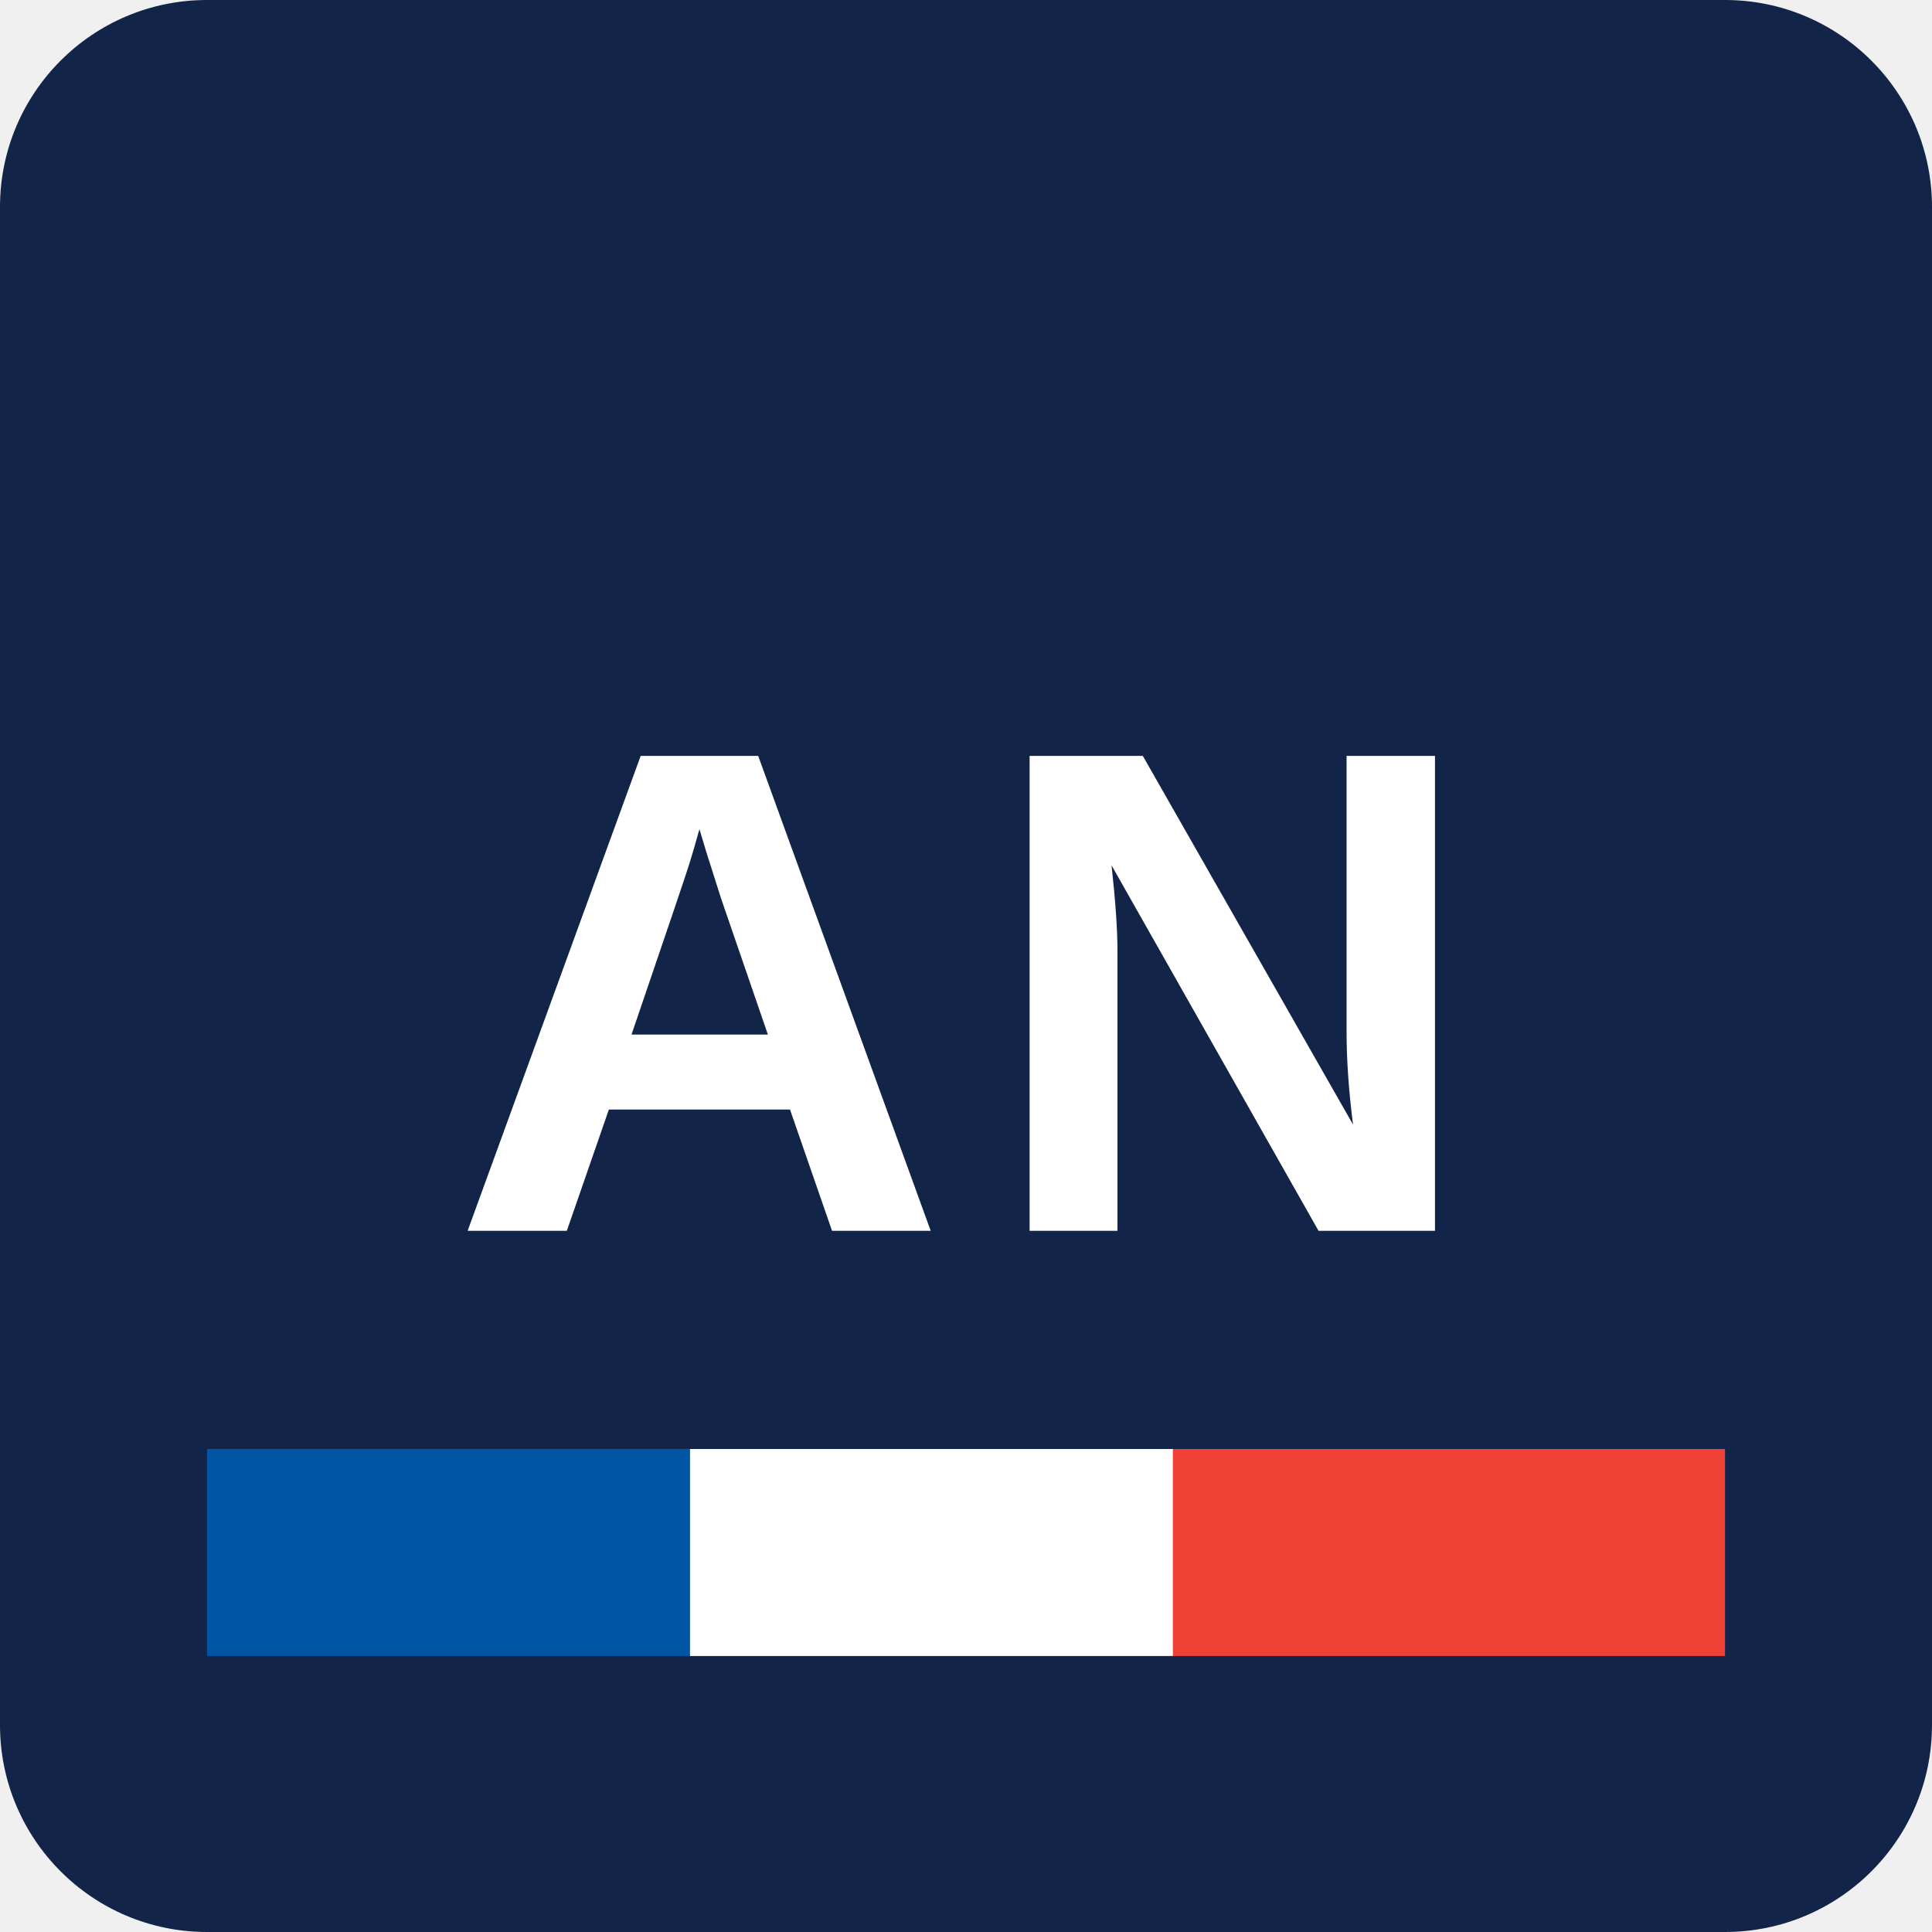
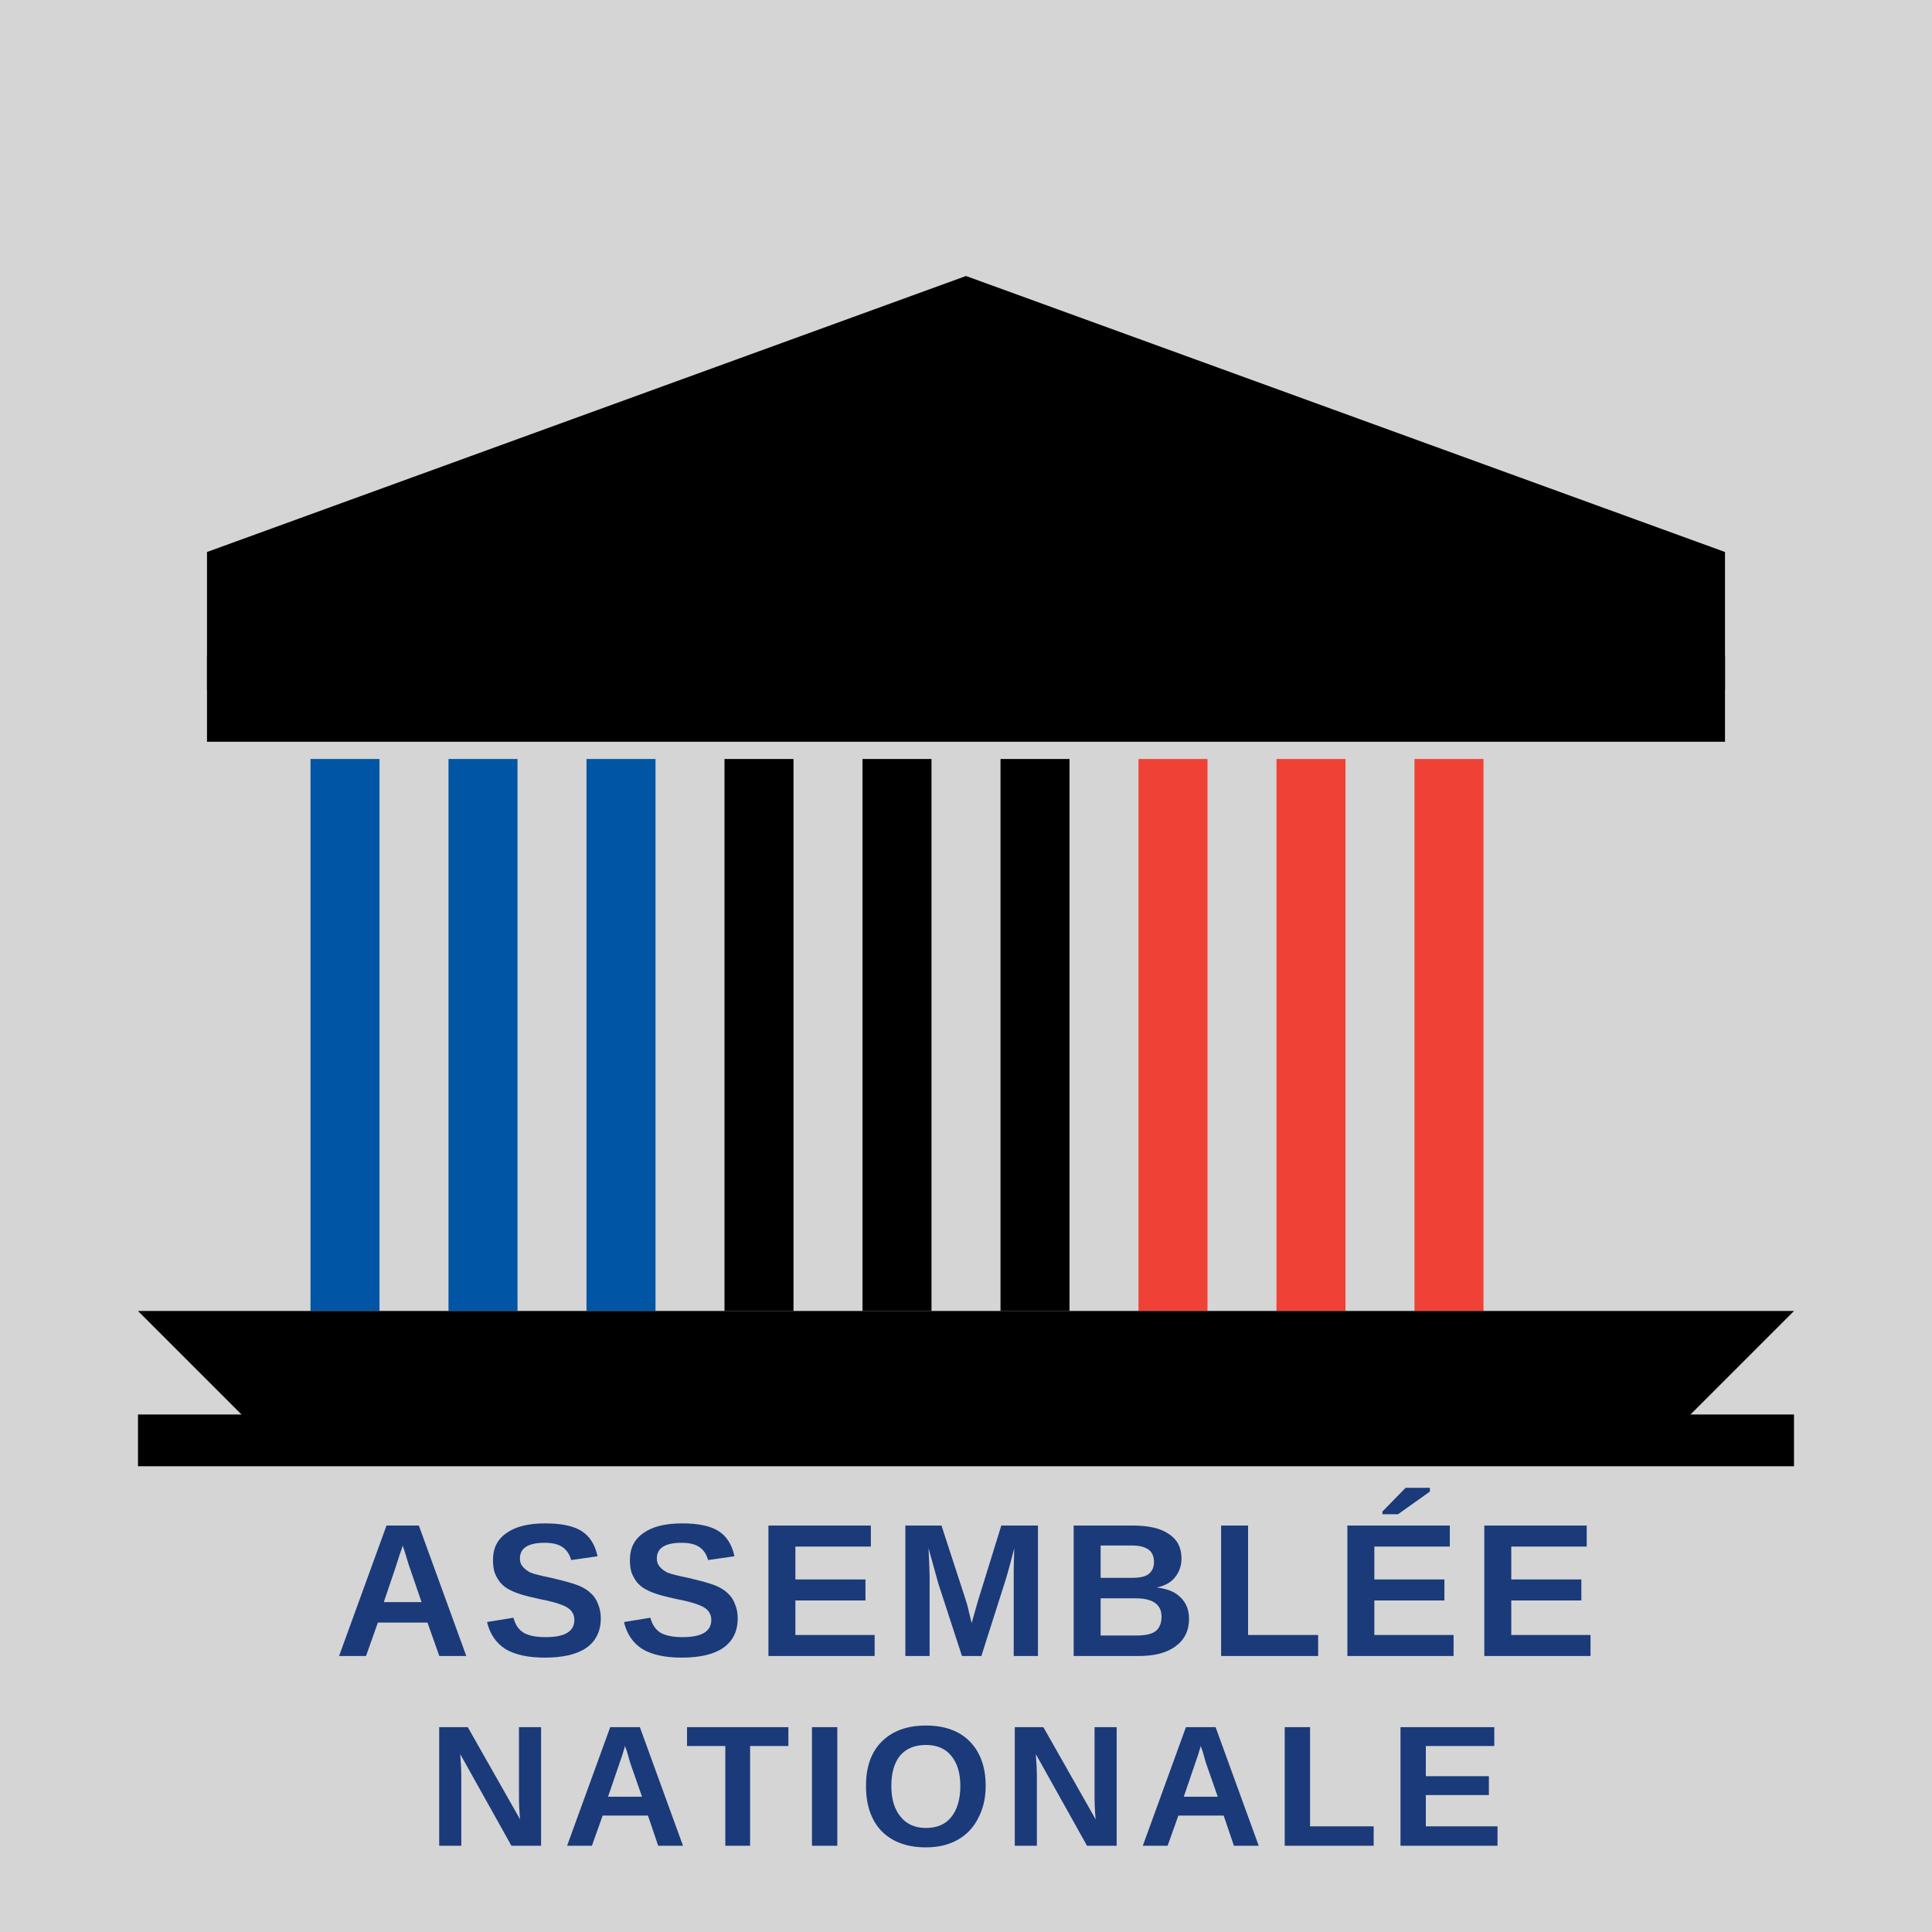
<svg xmlns="http://www.w3.org/2000/svg" viewBox="0 0 56 56" width="56" height="56" role="img" aria-label="Assemblée nationale">
-   <rect width="56" height="56" rx="6" fill="#122549" />
-   <rect x="6" y="42" width="14" height="6" fill="#0055A4" />
-   <rect x="20" y="42" width="14" height="6" fill="#FFFFFF" />
-   <rect x="34" y="42" width="16" height="6" fill="#EF4135" />
-   <text x="28" y="30" text-anchor="middle" dominant-baseline="middle" font-family="Montserrat, Arial, sans-serif" font-size="20" font-weight="900" fill="#FFFFFF" letter-spacing="1">AN</text>
+   <rect width="56" height="56" fill="#D5D5D5" />
+   <polygon points="6,16 28,8 50,16 50,20 6,20" fill="#000000" />
+   <rect x="6" y="19" width="44" height="2.5" fill="#000000" />
+   <rect x="9" y="22" width="2" height="16" fill="#0055A4" />
+   <rect x="13" y="22" width="2" height="16" fill="#0055A4" />
+   <rect x="17" y="22" width="2" height="16" fill="#0055A4" />
+   <rect x="21" y="22" width="2" height="16" fill="#000000" />
+   <rect x="25" y="22" width="2" height="16" fill="#000000" />
+   <rect x="29" y="22" width="2" height="16" fill="#000000" />
+   <rect x="33" y="22" width="2" height="16" fill="#EF4135" />
+   <rect x="37" y="22" width="2" height="16" fill="#EF4135" />
+   <rect x="41" y="22" width="2" height="16" fill="#EF4135" />
+   <polygon points="4,38 52,38 48,42 8,42" fill="#000000" />
+   <rect x="4" y="41" width="48" height="1.5" fill="#000000" />
+   <text x="28" y="48" text-anchor="middle" font-family="Montserrat, Arial, sans-serif" font-size="5.5" font-weight="900" fill="#1A3A7A" letter-spacing="0.3">ASSEMBLÉE</text>
+   <text x="28" y="53.5" text-anchor="middle" font-family="Montserrat, Arial, sans-serif" font-size="5" font-weight="900" fill="#1A3A7A" letter-spacing="0.3">NATIONALE</text>
</svg>
